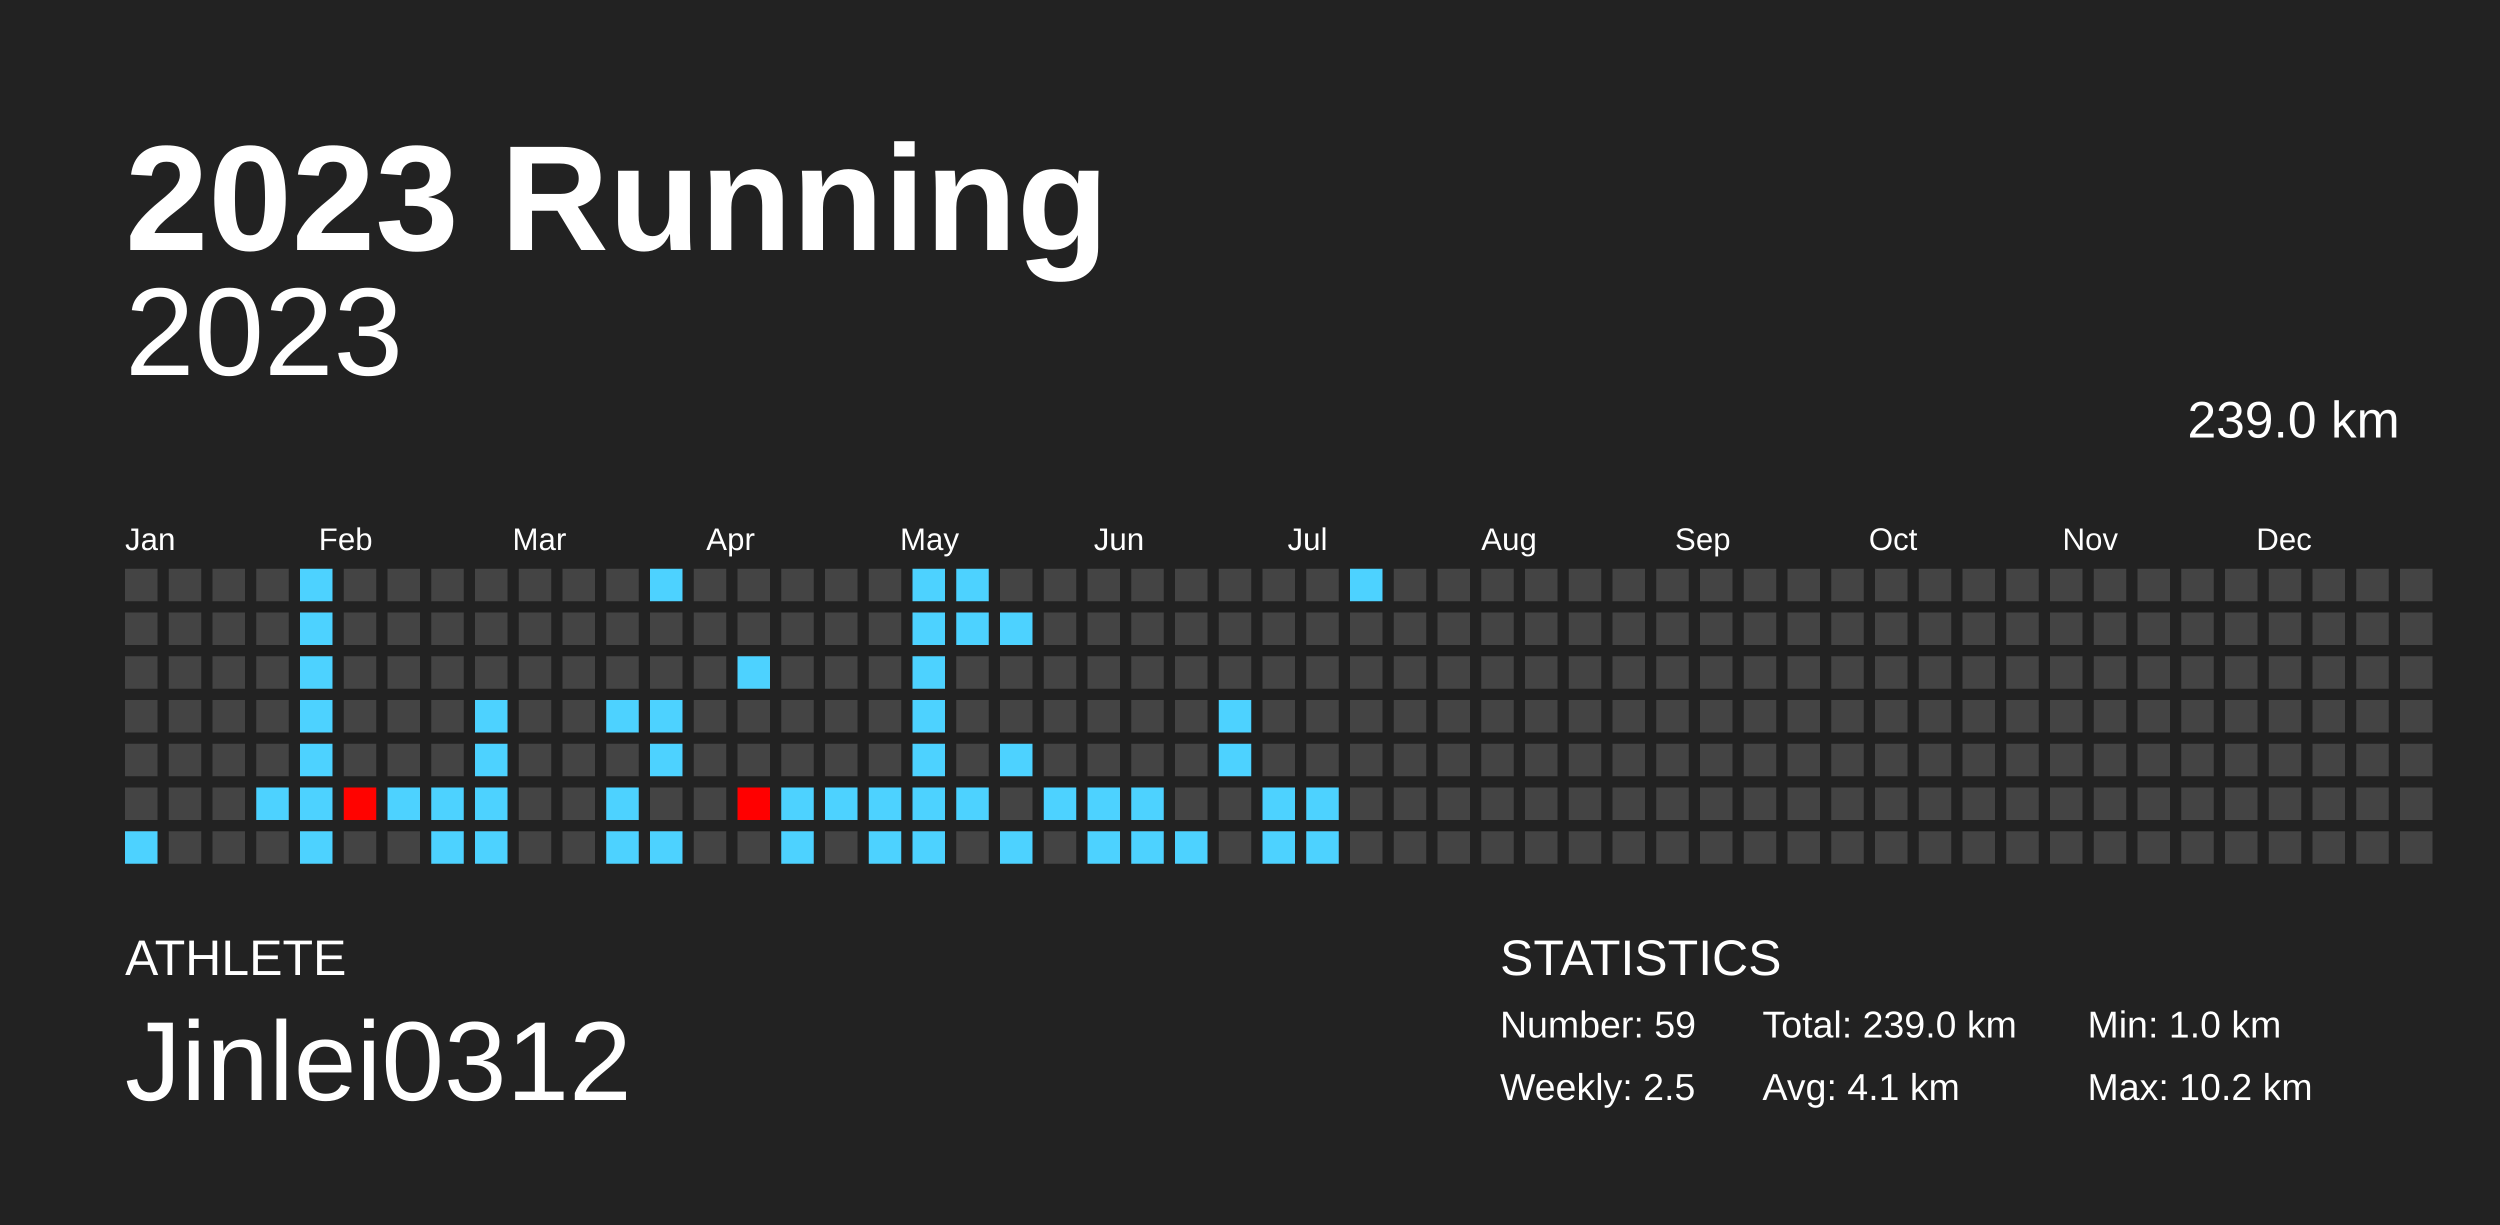
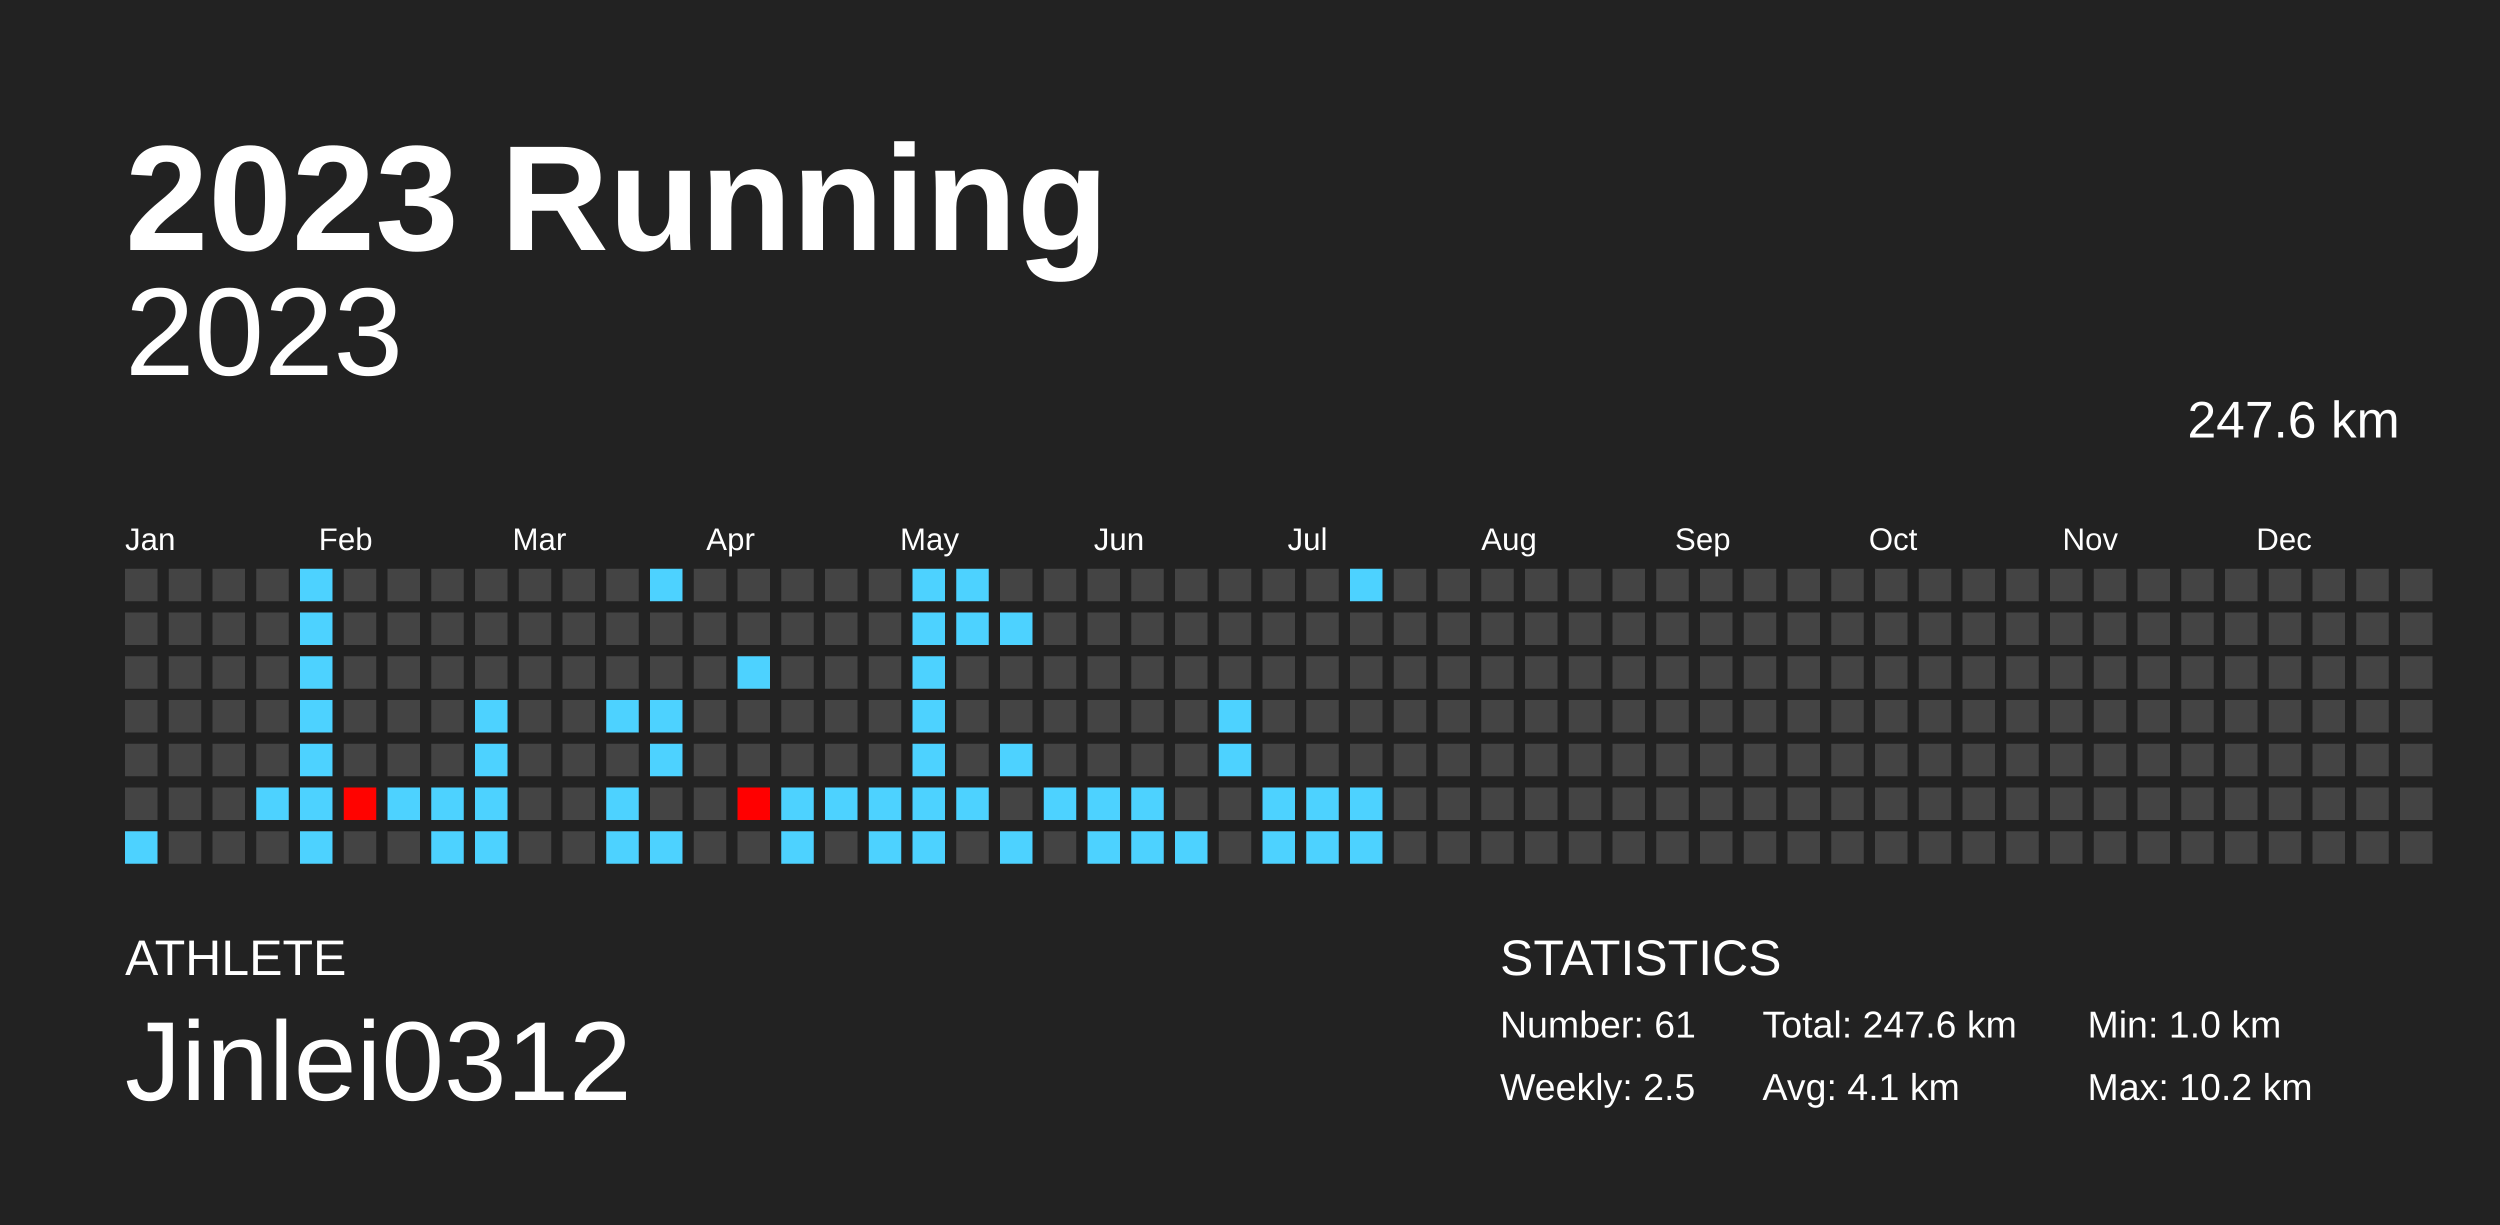
<svg xmlns="http://www.w3.org/2000/svg" baseProfile="full" height="98mm" version="1.1" viewBox="0,0,200,98" width="200mm">
  <defs />
  <rect fill="#222222" height="98" width="200" x="0" y="0" />
  <text fill="#FFFFFF" style="font-size:12px; font-family:Arial; font-weight:bold;" x="10" y="20">2023 Running</text>
  <text fill="#FFFFFF" style="font-size:4px; font-family:Arial" x="10" y="78">ATHLETE</text>
  <text fill="#FFFFFF" style="font-size:9px; font-family:Arial" x="10" y="88">Jinlei0312</text>
  <text fill="#FFFFFF" style="font-size:4px; font-family:Arial" x="120" y="78">STATISTICS</text>
-   <text fill="#FFFFFF" style="font-size:3px; font-family:Arial" x="120" y="83">Number: 59</text>
+   <text fill="#FFFFFF" style="font-size:3px; font-family:Arial" x="120" y="83">Number: 61</text>
  <text fill="#FFFFFF" style="font-size:3px; font-family:Arial" x="120" y="88">Weekly: 2.5</text>
-   <text fill="#FFFFFF" style="font-size:3px; font-family:Arial" x="141" y="83">Total: 239.0 km</text>
+   <text fill="#FFFFFF" style="font-size:3px; font-family:Arial" x="141" y="83">Total: 247.6 km</text>
  <text fill="#FFFFFF" style="font-size:3px; font-family:Arial" x="141" y="88">Avg: 4.1 km</text>
  <text fill="#FFFFFF" style="font-size:3px; font-family:Arial" x="167" y="83">Min: 1.0 km</text>
  <text fill="#FFFFFF" style="font-size:3px; font-family:Arial" x="167" y="88">Max: 10.2 km</text>
  <text alignment-baseline="hanging" fill="#FFFFFF" style="font-size:10.0px; font-family:Arial;" x="10" y="30">2023</text>
-   <text alignment-baseline="hanging" fill="#FFFFFF" style="font-size:4.125px; font-family:Arial;" x="175" y="35">239.0 km</text>
+   <text alignment-baseline="hanging" fill="#FFFFFF" style="font-size:4.125px; font-family:Arial;" x="175" y="35">247.6 km</text>
  <text fill="#FFFFFF" style="font-size:2.5px; font-family:Arial" x="10.0" y="44">Jan</text>
  <text fill="#FFFFFF" style="font-size:2.5px; font-family:Arial" x="25.5" y="44">Feb</text>
  <text fill="#FFFFFF" style="font-size:2.5px; font-family:Arial" x="41.0" y="44">Mar</text>
  <text fill="#FFFFFF" style="font-size:2.5px; font-family:Arial" x="56.5" y="44">Apr</text>
  <text fill="#FFFFFF" style="font-size:2.5px; font-family:Arial" x="72.0" y="44">May</text>
  <text fill="#FFFFFF" style="font-size:2.5px; font-family:Arial" x="87.5" y="44">Jun</text>
  <text fill="#FFFFFF" style="font-size:2.5px; font-family:Arial" x="103.0" y="44">Jul</text>
  <text fill="#FFFFFF" style="font-size:2.5px; font-family:Arial" x="118.5" y="44">Aug</text>
  <text fill="#FFFFFF" style="font-size:2.5px; font-family:Arial" x="134.0" y="44">Sep</text>
  <text fill="#FFFFFF" style="font-size:2.5px; font-family:Arial" x="149.5" y="44">Oct</text>
  <text fill="#FFFFFF" style="font-size:2.5px; font-family:Arial" x="165.0" y="44">Nov</text>
  <text fill="#FFFFFF" style="font-size:2.5px; font-family:Arial" x="180.5" y="44">Dec</text>
  <rect fill="#444444" height="2.6" width="2.6" x="10.0" y="45.5" />
  <rect fill="#444444" height="2.6" width="2.6" x="10.0" y="49.0" />
  <rect fill="#444444" height="2.6" width="2.6" x="10.0" y="52.5" />
  <rect fill="#444444" height="2.6" width="2.6" x="10.0" y="56.0" />
  <rect fill="#444444" height="2.6" width="2.6" x="10.0" y="59.5" />
  <rect fill="#444444" height="2.6" width="2.6" x="10.0" y="63.0" />
  <rect fill="#4dd2ff" height="2.6" width="2.6" x="10.0" y="66.5" />
  <rect fill="#444444" height="2.6" width="2.6" x="13.5" y="45.5" />
  <rect fill="#444444" height="2.6" width="2.6" x="13.5" y="49.0" />
  <rect fill="#444444" height="2.6" width="2.6" x="13.5" y="52.5" />
  <rect fill="#444444" height="2.6" width="2.6" x="13.5" y="56.0" />
  <rect fill="#444444" height="2.6" width="2.6" x="13.5" y="59.5" />
  <rect fill="#444444" height="2.6" width="2.6" x="13.5" y="63.0" />
  <rect fill="#444444" height="2.6" width="2.6" x="13.5" y="66.5" />
  <rect fill="#444444" height="2.6" width="2.6" x="17.0" y="45.5" />
  <rect fill="#444444" height="2.6" width="2.6" x="17.0" y="49.0" />
  <rect fill="#444444" height="2.6" width="2.6" x="17.0" y="52.5" />
  <rect fill="#444444" height="2.6" width="2.6" x="17.0" y="56.0" />
  <rect fill="#444444" height="2.6" width="2.6" x="17.0" y="59.5" />
  <rect fill="#444444" height="2.6" width="2.6" x="17.0" y="63.0" />
  <rect fill="#444444" height="2.6" width="2.6" x="17.0" y="66.5" />
  <rect fill="#444444" height="2.6" width="2.6" x="20.5" y="45.5" />
  <rect fill="#444444" height="2.6" width="2.6" x="20.5" y="49.0" />
  <rect fill="#444444" height="2.6" width="2.6" x="20.5" y="52.5" />
  <rect fill="#444444" height="2.6" width="2.6" x="20.5" y="56.0" />
  <rect fill="#444444" height="2.6" width="2.6" x="20.5" y="59.5" />
  <rect fill="#4dd2ff" height="2.6" width="2.6" x="20.5" y="63.0" />
  <rect fill="#444444" height="2.6" width="2.6" x="20.5" y="66.5" />
  <rect fill="#4dd2ff" height="2.6" width="2.6" x="24.0" y="45.5" />
  <rect fill="#4dd2ff" height="2.6" width="2.6" x="24.0" y="49.0" />
  <rect fill="#4dd2ff" height="2.6" width="2.6" x="24.0" y="52.5" />
  <rect fill="#4dd2ff" height="2.6" width="2.6" x="24.0" y="56.0" />
  <rect fill="#4dd2ff" height="2.6" width="2.6" x="24.0" y="59.5" />
  <rect fill="#4dd2ff" height="2.6" width="2.6" x="24.0" y="63.0" />
  <rect fill="#4dd2ff" height="2.6" width="2.6" x="24.0" y="66.5" />
  <rect fill="#444444" height="2.6" width="2.6" x="27.5" y="45.5" />
  <rect fill="#444444" height="2.6" width="2.6" x="27.5" y="49.0" />
  <rect fill="#444444" height="2.6" width="2.6" x="27.5" y="52.5" />
  <rect fill="#444444" height="2.6" width="2.6" x="27.5" y="56.0" />
  <rect fill="#444444" height="2.6" width="2.6" x="27.5" y="59.5" />
  <rect fill="#ff0300" height="2.6" width="2.6" x="27.5" y="63.0" />
  <rect fill="#444444" height="2.6" width="2.6" x="27.5" y="66.5" />
  <rect fill="#444444" height="2.6" width="2.6" x="31.0" y="45.5" />
  <rect fill="#444444" height="2.6" width="2.6" x="31.0" y="49.0" />
  <rect fill="#444444" height="2.6" width="2.6" x="31.0" y="52.5" />
  <rect fill="#444444" height="2.6" width="2.6" x="31.0" y="56.0" />
  <rect fill="#444444" height="2.6" width="2.6" x="31.0" y="59.5" />
  <rect fill="#4dd2ff" height="2.6" width="2.6" x="31.0" y="63.0" />
  <rect fill="#444444" height="2.6" width="2.6" x="31.0" y="66.5" />
  <rect fill="#444444" height="2.6" width="2.6" x="34.5" y="45.5" />
  <rect fill="#444444" height="2.6" width="2.6" x="34.5" y="49.0" />
  <rect fill="#444444" height="2.6" width="2.6" x="34.5" y="52.5" />
  <rect fill="#444444" height="2.6" width="2.6" x="34.5" y="56.0" />
  <rect fill="#444444" height="2.6" width="2.6" x="34.5" y="59.5" />
  <rect fill="#4dd2ff" height="2.6" width="2.6" x="34.5" y="63.0" />
  <rect fill="#4dd2ff" height="2.6" width="2.6" x="34.5" y="66.5" />
  <rect fill="#444444" height="2.6" width="2.6" x="38.0" y="45.5" />
  <rect fill="#444444" height="2.6" width="2.6" x="38.0" y="49.0" />
  <rect fill="#444444" height="2.6" width="2.6" x="38.0" y="52.5" />
  <rect fill="#4dd2ff" height="2.6" width="2.6" x="38.0" y="56.0" />
  <rect fill="#4dd2ff" height="2.6" width="2.6" x="38.0" y="59.5" />
  <rect fill="#4dd2ff" height="2.6" width="2.6" x="38.0" y="63.0" />
  <rect fill="#4dd2ff" height="2.6" width="2.6" x="38.0" y="66.5" />
  <rect fill="#444444" height="2.6" width="2.6" x="41.5" y="45.5" />
  <rect fill="#444444" height="2.6" width="2.6" x="41.5" y="49.0" />
  <rect fill="#444444" height="2.6" width="2.6" x="41.5" y="52.5" />
  <rect fill="#444444" height="2.6" width="2.6" x="41.5" y="56.0" />
  <rect fill="#444444" height="2.6" width="2.6" x="41.5" y="59.5" />
  <rect fill="#444444" height="2.6" width="2.6" x="41.5" y="63.0" />
  <rect fill="#444444" height="2.6" width="2.6" x="41.5" y="66.5" />
  <rect fill="#444444" height="2.6" width="2.6" x="45.0" y="45.5" />
  <rect fill="#444444" height="2.6" width="2.6" x="45.0" y="49.0" />
  <rect fill="#444444" height="2.6" width="2.6" x="45.0" y="52.5" />
  <rect fill="#444444" height="2.6" width="2.6" x="45.0" y="56.0" />
  <rect fill="#444444" height="2.6" width="2.6" x="45.0" y="59.5" />
  <rect fill="#444444" height="2.6" width="2.6" x="45.0" y="63.0" />
  <rect fill="#444444" height="2.6" width="2.6" x="45.0" y="66.5" />
  <rect fill="#444444" height="2.6" width="2.6" x="48.5" y="45.5" />
  <rect fill="#444444" height="2.6" width="2.6" x="48.5" y="49.0" />
  <rect fill="#444444" height="2.6" width="2.6" x="48.5" y="52.5" />
  <rect fill="#4dd2ff" height="2.6" width="2.6" x="48.5" y="56.0" />
  <rect fill="#444444" height="2.6" width="2.6" x="48.5" y="59.5" />
  <rect fill="#4dd2ff" height="2.6" width="2.6" x="48.5" y="63.0" />
  <rect fill="#4dd2ff" height="2.6" width="2.6" x="48.5" y="66.5" />
  <rect fill="#4dd2ff" height="2.6" width="2.6" x="52.0" y="45.5" />
  <rect fill="#444444" height="2.6" width="2.6" x="52.0" y="49.0" />
  <rect fill="#444444" height="2.6" width="2.6" x="52.0" y="52.5" />
  <rect fill="#4dd2ff" height="2.6" width="2.6" x="52.0" y="56.0" />
  <rect fill="#4dd2ff" height="2.6" width="2.6" x="52.0" y="59.5" />
  <rect fill="#444444" height="2.6" width="2.6" x="52.0" y="63.0" />
  <rect fill="#4dd2ff" height="2.6" width="2.6" x="52.0" y="66.5" />
  <rect fill="#444444" height="2.6" width="2.6" x="55.5" y="45.5" />
  <rect fill="#444444" height="2.6" width="2.6" x="55.5" y="49.0" />
  <rect fill="#444444" height="2.6" width="2.6" x="55.5" y="52.5" />
  <rect fill="#444444" height="2.6" width="2.6" x="55.5" y="56.0" />
  <rect fill="#444444" height="2.6" width="2.6" x="55.5" y="59.5" />
  <rect fill="#444444" height="2.6" width="2.6" x="55.5" y="63.0" />
  <rect fill="#444444" height="2.6" width="2.6" x="55.5" y="66.5" />
  <rect fill="#444444" height="2.6" width="2.6" x="59.0" y="45.5" />
  <rect fill="#444444" height="2.6" width="2.6" x="59.0" y="49.0" />
  <rect fill="#4dd2ff" height="2.6" width="2.6" x="59.0" y="52.5" />
  <rect fill="#444444" height="2.6" width="2.6" x="59.0" y="56.0" />
  <rect fill="#444444" height="2.6" width="2.6" x="59.0" y="59.5" />
  <rect fill="#ff0000" height="2.6" width="2.6" x="59.0" y="63.0" />
  <rect fill="#444444" height="2.6" width="2.6" x="59.0" y="66.5" />
  <rect fill="#444444" height="2.6" width="2.6" x="62.5" y="45.5" />
  <rect fill="#444444" height="2.6" width="2.6" x="62.5" y="49.0" />
  <rect fill="#444444" height="2.6" width="2.6" x="62.5" y="52.5" />
  <rect fill="#444444" height="2.6" width="2.6" x="62.5" y="56.0" />
  <rect fill="#444444" height="2.6" width="2.6" x="62.5" y="59.5" />
  <rect fill="#4dd2ff" height="2.6" width="2.6" x="62.5" y="63.0" />
  <rect fill="#4dd2ff" height="2.6" width="2.6" x="62.5" y="66.5" />
  <rect fill="#444444" height="2.6" width="2.6" x="66.0" y="45.5" />
  <rect fill="#444444" height="2.6" width="2.6" x="66.0" y="49.0" />
  <rect fill="#444444" height="2.6" width="2.6" x="66.0" y="52.5" />
  <rect fill="#444444" height="2.6" width="2.6" x="66.0" y="56.0" />
  <rect fill="#444444" height="2.6" width="2.6" x="66.0" y="59.5" />
  <rect fill="#4dd2ff" height="2.6" width="2.6" x="66.0" y="63.0" />
  <rect fill="#444444" height="2.6" width="2.6" x="66.0" y="66.5" />
  <rect fill="#444444" height="2.6" width="2.6" x="69.5" y="45.5" />
  <rect fill="#444444" height="2.6" width="2.6" x="69.5" y="49.0" />
  <rect fill="#444444" height="2.6" width="2.6" x="69.5" y="52.5" />
  <rect fill="#444444" height="2.6" width="2.6" x="69.5" y="56.0" />
  <rect fill="#444444" height="2.6" width="2.6" x="69.5" y="59.5" />
  <rect fill="#4dd2ff" height="2.6" width="2.6" x="69.5" y="63.0" />
  <rect fill="#4dd2ff" height="2.6" width="2.6" x="69.5" y="66.5" />
  <rect fill="#4dd2ff" height="2.6" width="2.6" x="73.0" y="45.5" />
  <rect fill="#4dd2ff" height="2.6" width="2.6" x="73.0" y="49.0" />
  <rect fill="#4dd2ff" height="2.6" width="2.6" x="73.0" y="52.5" />
  <rect fill="#4dd2ff" height="2.6" width="2.6" x="73.0" y="56.0" />
  <rect fill="#4dd2ff" height="2.6" width="2.6" x="73.0" y="59.5" />
  <rect fill="#4dd2ff" height="2.6" width="2.6" x="73.0" y="63.0" />
  <rect fill="#4dd2ff" height="2.6" width="2.6" x="73.0" y="66.5" />
  <rect fill="#4dd2ff" height="2.6" width="2.6" x="76.5" y="45.5" />
  <rect fill="#4dd2ff" height="2.6" width="2.6" x="76.5" y="49.0" />
  <rect fill="#444444" height="2.6" width="2.6" x="76.5" y="52.5" />
  <rect fill="#444444" height="2.6" width="2.6" x="76.5" y="56.0" />
  <rect fill="#444444" height="2.6" width="2.6" x="76.5" y="59.5" />
  <rect fill="#4dd2ff" height="2.6" width="2.6" x="76.5" y="63.0" />
  <rect fill="#444444" height="2.6" width="2.6" x="76.5" y="66.5" />
  <rect fill="#444444" height="2.6" width="2.6" x="80.0" y="45.5" />
  <rect fill="#4dd2ff" height="2.6" width="2.6" x="80.0" y="49.0" />
  <rect fill="#444444" height="2.6" width="2.6" x="80.0" y="52.5" />
  <rect fill="#444444" height="2.6" width="2.6" x="80.0" y="56.0" />
  <rect fill="#4dd2ff" height="2.6" width="2.6" x="80.0" y="59.5" />
  <rect fill="#444444" height="2.6" width="2.6" x="80.0" y="63.0" />
  <rect fill="#4dd2ff" height="2.6" width="2.6" x="80.0" y="66.5" />
  <rect fill="#444444" height="2.6" width="2.6" x="83.5" y="45.5" />
  <rect fill="#444444" height="2.6" width="2.6" x="83.5" y="49.0" />
  <rect fill="#444444" height="2.6" width="2.6" x="83.5" y="52.5" />
  <rect fill="#444444" height="2.6" width="2.6" x="83.5" y="56.0" />
  <rect fill="#444444" height="2.6" width="2.6" x="83.5" y="59.5" />
  <rect fill="#4dd2ff" height="2.6" width="2.6" x="83.5" y="63.0" />
  <rect fill="#444444" height="2.6" width="2.6" x="83.5" y="66.5" />
  <rect fill="#444444" height="2.6" width="2.6" x="87.0" y="45.5" />
  <rect fill="#444444" height="2.6" width="2.6" x="87.0" y="49.0" />
  <rect fill="#444444" height="2.6" width="2.6" x="87.0" y="52.5" />
  <rect fill="#444444" height="2.6" width="2.6" x="87.0" y="56.0" />
  <rect fill="#444444" height="2.6" width="2.6" x="87.0" y="59.5" />
  <rect fill="#4dd2ff" height="2.6" width="2.6" x="87.0" y="63.0" />
  <rect fill="#4dd2ff" height="2.6" width="2.6" x="87.0" y="66.5" />
  <rect fill="#444444" height="2.6" width="2.6" x="90.5" y="45.5" />
  <rect fill="#444444" height="2.6" width="2.6" x="90.5" y="49.0" />
  <rect fill="#444444" height="2.6" width="2.6" x="90.5" y="52.5" />
  <rect fill="#444444" height="2.6" width="2.6" x="90.5" y="56.0" />
  <rect fill="#444444" height="2.6" width="2.6" x="90.5" y="59.5" />
  <rect fill="#4dd2ff" height="2.6" width="2.6" x="90.5" y="63.0" />
  <rect fill="#4dd2ff" height="2.6" width="2.6" x="90.5" y="66.5" />
  <rect fill="#444444" height="2.6" width="2.6" x="94.0" y="45.5" />
  <rect fill="#444444" height="2.6" width="2.6" x="94.0" y="49.0" />
  <rect fill="#444444" height="2.6" width="2.6" x="94.0" y="52.5" />
  <rect fill="#444444" height="2.6" width="2.6" x="94.0" y="56.0" />
  <rect fill="#444444" height="2.6" width="2.6" x="94.0" y="59.5" />
  <rect fill="#444444" height="2.6" width="2.6" x="94.0" y="63.0" />
  <rect fill="#4dd2ff" height="2.6" width="2.6" x="94.0" y="66.5" />
  <rect fill="#444444" height="2.6" width="2.6" x="97.5" y="45.5" />
  <rect fill="#444444" height="2.6" width="2.6" x="97.5" y="49.0" />
  <rect fill="#444444" height="2.6" width="2.6" x="97.5" y="52.5" />
  <rect fill="#4dd2ff" height="2.6" width="2.6" x="97.5" y="56.0" />
  <rect fill="#4dd2ff" height="2.6" width="2.6" x="97.5" y="59.5" />
  <rect fill="#444444" height="2.6" width="2.6" x="97.5" y="63.0" />
  <rect fill="#444444" height="2.6" width="2.6" x="97.5" y="66.5" />
  <rect fill="#444444" height="2.6" width="2.6" x="101.0" y="45.5" />
  <rect fill="#444444" height="2.6" width="2.6" x="101.0" y="49.0" />
  <rect fill="#444444" height="2.6" width="2.6" x="101.0" y="52.5" />
  <rect fill="#444444" height="2.6" width="2.6" x="101.0" y="56.0" />
  <rect fill="#444444" height="2.6" width="2.6" x="101.0" y="59.5" />
  <rect fill="#4dd2ff" height="2.6" width="2.6" x="101.0" y="63.0" />
  <rect fill="#4dd2ff" height="2.6" width="2.6" x="101.0" y="66.5" />
  <rect fill="#444444" height="2.6" width="2.6" x="104.5" y="45.5" />
  <rect fill="#444444" height="2.6" width="2.6" x="104.5" y="49.0" />
  <rect fill="#444444" height="2.6" width="2.6" x="104.5" y="52.5" />
  <rect fill="#444444" height="2.6" width="2.6" x="104.5" y="56.0" />
  <rect fill="#444444" height="2.6" width="2.6" x="104.5" y="59.5" />
  <rect fill="#4dd2ff" height="2.6" width="2.6" x="104.5" y="63.0" />
  <rect fill="#4dd2ff" height="2.6" width="2.6" x="104.5" y="66.5" />
  <rect fill="#4dd2ff" height="2.6" width="2.6" x="108.0" y="45.5" />
  <rect fill="#444444" height="2.6" width="2.6" x="108.0" y="49.0" />
  <rect fill="#444444" height="2.6" width="2.6" x="108.0" y="52.5" />
  <rect fill="#444444" height="2.6" width="2.6" x="108.0" y="56.0" />
  <rect fill="#444444" height="2.6" width="2.6" x="108.0" y="59.5" />
-   <rect fill="#444444" height="2.6" width="2.6" x="108.0" y="63.0" />
-   <rect fill="#444444" height="2.6" width="2.6" x="108.0" y="66.5" />
+   <rect fill="#4dd2ff" height="2.6" width="2.6" x="108.0" y="63.0" />
+   <rect fill="#4dd2ff" height="2.6" width="2.6" x="108.0" y="66.5" />
  <rect fill="#444444" height="2.6" width="2.6" x="111.5" y="45.5" />
  <rect fill="#444444" height="2.6" width="2.6" x="111.5" y="49.0" />
  <rect fill="#444444" height="2.6" width="2.6" x="111.5" y="52.5" />
  <rect fill="#444444" height="2.6" width="2.6" x="111.5" y="56.0" />
  <rect fill="#444444" height="2.6" width="2.6" x="111.5" y="59.5" />
  <rect fill="#444444" height="2.6" width="2.6" x="111.5" y="63.0" />
  <rect fill="#444444" height="2.6" width="2.6" x="111.5" y="66.5" />
  <rect fill="#444444" height="2.6" width="2.6" x="115.0" y="45.5" />
  <rect fill="#444444" height="2.6" width="2.6" x="115.0" y="49.0" />
  <rect fill="#444444" height="2.6" width="2.6" x="115.0" y="52.5" />
  <rect fill="#444444" height="2.6" width="2.6" x="115.0" y="56.0" />
  <rect fill="#444444" height="2.6" width="2.6" x="115.0" y="59.5" />
  <rect fill="#444444" height="2.6" width="2.6" x="115.0" y="63.0" />
  <rect fill="#444444" height="2.6" width="2.6" x="115.0" y="66.5" />
  <rect fill="#444444" height="2.6" width="2.6" x="118.5" y="45.5" />
  <rect fill="#444444" height="2.6" width="2.6" x="118.5" y="49.0" />
  <rect fill="#444444" height="2.6" width="2.6" x="118.5" y="52.5" />
  <rect fill="#444444" height="2.6" width="2.6" x="118.5" y="56.0" />
  <rect fill="#444444" height="2.6" width="2.6" x="118.5" y="59.5" />
  <rect fill="#444444" height="2.6" width="2.6" x="118.5" y="63.0" />
  <rect fill="#444444" height="2.6" width="2.6" x="118.5" y="66.5" />
  <rect fill="#444444" height="2.6" width="2.6" x="122.0" y="45.5" />
  <rect fill="#444444" height="2.6" width="2.6" x="122.0" y="49.0" />
  <rect fill="#444444" height="2.6" width="2.6" x="122.0" y="52.5" />
  <rect fill="#444444" height="2.6" width="2.6" x="122.0" y="56.0" />
  <rect fill="#444444" height="2.6" width="2.6" x="122.0" y="59.5" />
  <rect fill="#444444" height="2.6" width="2.6" x="122.0" y="63.0" />
  <rect fill="#444444" height="2.6" width="2.6" x="122.0" y="66.5" />
  <rect fill="#444444" height="2.6" width="2.6" x="125.5" y="45.5" />
  <rect fill="#444444" height="2.6" width="2.6" x="125.5" y="49.0" />
  <rect fill="#444444" height="2.6" width="2.6" x="125.5" y="52.5" />
  <rect fill="#444444" height="2.6" width="2.6" x="125.5" y="56.0" />
  <rect fill="#444444" height="2.6" width="2.6" x="125.5" y="59.5" />
  <rect fill="#444444" height="2.6" width="2.6" x="125.5" y="63.0" />
  <rect fill="#444444" height="2.6" width="2.6" x="125.5" y="66.5" />
  <rect fill="#444444" height="2.6" width="2.6" x="129.0" y="45.5" />
  <rect fill="#444444" height="2.6" width="2.6" x="129.0" y="49.0" />
  <rect fill="#444444" height="2.6" width="2.6" x="129.0" y="52.5" />
  <rect fill="#444444" height="2.6" width="2.6" x="129.0" y="56.0" />
  <rect fill="#444444" height="2.6" width="2.6" x="129.0" y="59.5" />
  <rect fill="#444444" height="2.6" width="2.6" x="129.0" y="63.0" />
  <rect fill="#444444" height="2.6" width="2.6" x="129.0" y="66.5" />
  <rect fill="#444444" height="2.6" width="2.6" x="132.5" y="45.5" />
  <rect fill="#444444" height="2.6" width="2.6" x="132.5" y="49.0" />
  <rect fill="#444444" height="2.6" width="2.6" x="132.5" y="52.5" />
  <rect fill="#444444" height="2.6" width="2.6" x="132.5" y="56.0" />
  <rect fill="#444444" height="2.6" width="2.6" x="132.5" y="59.5" />
  <rect fill="#444444" height="2.6" width="2.6" x="132.5" y="63.0" />
  <rect fill="#444444" height="2.6" width="2.6" x="132.5" y="66.5" />
  <rect fill="#444444" height="2.6" width="2.6" x="136.0" y="45.5" />
  <rect fill="#444444" height="2.6" width="2.6" x="136.0" y="49.0" />
  <rect fill="#444444" height="2.6" width="2.6" x="136.0" y="52.5" />
  <rect fill="#444444" height="2.6" width="2.6" x="136.0" y="56.0" />
  <rect fill="#444444" height="2.6" width="2.6" x="136.0" y="59.5" />
  <rect fill="#444444" height="2.6" width="2.6" x="136.0" y="63.0" />
  <rect fill="#444444" height="2.6" width="2.6" x="136.0" y="66.5" />
  <rect fill="#444444" height="2.6" width="2.6" x="139.5" y="45.5" />
  <rect fill="#444444" height="2.6" width="2.6" x="139.5" y="49.0" />
  <rect fill="#444444" height="2.6" width="2.6" x="139.5" y="52.5" />
  <rect fill="#444444" height="2.6" width="2.6" x="139.5" y="56.0" />
  <rect fill="#444444" height="2.6" width="2.6" x="139.5" y="59.5" />
  <rect fill="#444444" height="2.6" width="2.6" x="139.5" y="63.0" />
  <rect fill="#444444" height="2.6" width="2.6" x="139.5" y="66.5" />
  <rect fill="#444444" height="2.6" width="2.6" x="143.0" y="45.5" />
  <rect fill="#444444" height="2.6" width="2.6" x="143.0" y="49.0" />
  <rect fill="#444444" height="2.6" width="2.6" x="143.0" y="52.5" />
  <rect fill="#444444" height="2.6" width="2.6" x="143.0" y="56.0" />
  <rect fill="#444444" height="2.6" width="2.6" x="143.0" y="59.5" />
  <rect fill="#444444" height="2.6" width="2.6" x="143.0" y="63.0" />
  <rect fill="#444444" height="2.6" width="2.6" x="143.0" y="66.5" />
  <rect fill="#444444" height="2.6" width="2.6" x="146.5" y="45.5" />
  <rect fill="#444444" height="2.6" width="2.6" x="146.5" y="49.0" />
  <rect fill="#444444" height="2.6" width="2.6" x="146.5" y="52.5" />
  <rect fill="#444444" height="2.6" width="2.6" x="146.5" y="56.0" />
  <rect fill="#444444" height="2.6" width="2.6" x="146.5" y="59.5" />
  <rect fill="#444444" height="2.6" width="2.6" x="146.5" y="63.0" />
  <rect fill="#444444" height="2.6" width="2.6" x="146.5" y="66.5" />
  <rect fill="#444444" height="2.6" width="2.6" x="150.0" y="45.5" />
  <rect fill="#444444" height="2.6" width="2.6" x="150.0" y="49.0" />
  <rect fill="#444444" height="2.6" width="2.6" x="150.0" y="52.5" />
  <rect fill="#444444" height="2.6" width="2.6" x="150.0" y="56.0" />
  <rect fill="#444444" height="2.6" width="2.6" x="150.0" y="59.5" />
  <rect fill="#444444" height="2.6" width="2.6" x="150.0" y="63.0" />
  <rect fill="#444444" height="2.6" width="2.6" x="150.0" y="66.5" />
  <rect fill="#444444" height="2.6" width="2.6" x="153.5" y="45.5" />
  <rect fill="#444444" height="2.6" width="2.6" x="153.5" y="49.0" />
  <rect fill="#444444" height="2.6" width="2.6" x="153.5" y="52.5" />
  <rect fill="#444444" height="2.6" width="2.6" x="153.5" y="56.0" />
  <rect fill="#444444" height="2.6" width="2.6" x="153.5" y="59.5" />
  <rect fill="#444444" height="2.6" width="2.6" x="153.5" y="63.0" />
  <rect fill="#444444" height="2.6" width="2.6" x="153.5" y="66.5" />
  <rect fill="#444444" height="2.6" width="2.6" x="157.0" y="45.5" />
  <rect fill="#444444" height="2.6" width="2.6" x="157.0" y="49.0" />
  <rect fill="#444444" height="2.6" width="2.6" x="157.0" y="52.5" />
  <rect fill="#444444" height="2.6" width="2.6" x="157.0" y="56.0" />
  <rect fill="#444444" height="2.6" width="2.6" x="157.0" y="59.5" />
  <rect fill="#444444" height="2.6" width="2.6" x="157.0" y="63.0" />
  <rect fill="#444444" height="2.6" width="2.6" x="157.0" y="66.5" />
  <rect fill="#444444" height="2.6" width="2.6" x="160.5" y="45.5" />
  <rect fill="#444444" height="2.6" width="2.6" x="160.5" y="49.0" />
  <rect fill="#444444" height="2.6" width="2.6" x="160.5" y="52.5" />
  <rect fill="#444444" height="2.6" width="2.6" x="160.5" y="56.0" />
  <rect fill="#444444" height="2.6" width="2.6" x="160.5" y="59.5" />
  <rect fill="#444444" height="2.6" width="2.6" x="160.5" y="63.0" />
  <rect fill="#444444" height="2.6" width="2.6" x="160.5" y="66.5" />
  <rect fill="#444444" height="2.6" width="2.6" x="164.0" y="45.5" />
  <rect fill="#444444" height="2.6" width="2.6" x="164.0" y="49.0" />
  <rect fill="#444444" height="2.6" width="2.6" x="164.0" y="52.5" />
  <rect fill="#444444" height="2.6" width="2.6" x="164.0" y="56.0" />
  <rect fill="#444444" height="2.6" width="2.6" x="164.0" y="59.5" />
  <rect fill="#444444" height="2.6" width="2.6" x="164.0" y="63.0" />
  <rect fill="#444444" height="2.6" width="2.6" x="164.0" y="66.5" />
  <rect fill="#444444" height="2.6" width="2.6" x="167.5" y="45.5" />
  <rect fill="#444444" height="2.6" width="2.6" x="167.5" y="49.0" />
  <rect fill="#444444" height="2.6" width="2.6" x="167.5" y="52.5" />
  <rect fill="#444444" height="2.6" width="2.6" x="167.5" y="56.0" />
  <rect fill="#444444" height="2.6" width="2.6" x="167.5" y="59.5" />
  <rect fill="#444444" height="2.6" width="2.6" x="167.5" y="63.0" />
  <rect fill="#444444" height="2.6" width="2.6" x="167.5" y="66.5" />
  <rect fill="#444444" height="2.6" width="2.6" x="171.0" y="45.5" />
  <rect fill="#444444" height="2.6" width="2.6" x="171.0" y="49.0" />
  <rect fill="#444444" height="2.6" width="2.6" x="171.0" y="52.5" />
  <rect fill="#444444" height="2.6" width="2.6" x="171.0" y="56.0" />
  <rect fill="#444444" height="2.6" width="2.6" x="171.0" y="59.5" />
  <rect fill="#444444" height="2.6" width="2.6" x="171.0" y="63.0" />
  <rect fill="#444444" height="2.6" width="2.6" x="171.0" y="66.5" />
  <rect fill="#444444" height="2.6" width="2.6" x="174.5" y="45.5" />
  <rect fill="#444444" height="2.6" width="2.6" x="174.5" y="49.0" />
  <rect fill="#444444" height="2.6" width="2.6" x="174.5" y="52.5" />
  <rect fill="#444444" height="2.6" width="2.6" x="174.5" y="56.0" />
  <rect fill="#444444" height="2.6" width="2.6" x="174.5" y="59.5" />
  <rect fill="#444444" height="2.6" width="2.6" x="174.5" y="63.0" />
  <rect fill="#444444" height="2.6" width="2.6" x="174.5" y="66.5" />
  <rect fill="#444444" height="2.6" width="2.6" x="178.0" y="45.5" />
  <rect fill="#444444" height="2.6" width="2.6" x="178.0" y="49.0" />
  <rect fill="#444444" height="2.6" width="2.6" x="178.0" y="52.5" />
  <rect fill="#444444" height="2.6" width="2.6" x="178.0" y="56.0" />
  <rect fill="#444444" height="2.6" width="2.6" x="178.0" y="59.5" />
  <rect fill="#444444" height="2.6" width="2.6" x="178.0" y="63.0" />
  <rect fill="#444444" height="2.6" width="2.6" x="178.0" y="66.5" />
  <rect fill="#444444" height="2.6" width="2.6" x="181.5" y="45.5" />
  <rect fill="#444444" height="2.6" width="2.6" x="181.5" y="49.0" />
  <rect fill="#444444" height="2.6" width="2.6" x="181.5" y="52.5" />
  <rect fill="#444444" height="2.6" width="2.6" x="181.5" y="56.0" />
  <rect fill="#444444" height="2.6" width="2.6" x="181.5" y="59.5" />
  <rect fill="#444444" height="2.6" width="2.6" x="181.5" y="63.0" />
  <rect fill="#444444" height="2.6" width="2.6" x="181.5" y="66.5" />
  <rect fill="#444444" height="2.6" width="2.6" x="185.0" y="45.5" />
  <rect fill="#444444" height="2.6" width="2.6" x="185.0" y="49.0" />
  <rect fill="#444444" height="2.6" width="2.6" x="185.0" y="52.5" />
  <rect fill="#444444" height="2.6" width="2.6" x="185.0" y="56.0" />
  <rect fill="#444444" height="2.6" width="2.6" x="185.0" y="59.5" />
  <rect fill="#444444" height="2.6" width="2.6" x="185.0" y="63.0" />
  <rect fill="#444444" height="2.6" width="2.6" x="185.0" y="66.5" />
  <rect fill="#444444" height="2.6" width="2.6" x="188.5" y="45.5" />
  <rect fill="#444444" height="2.6" width="2.6" x="188.5" y="49.0" />
  <rect fill="#444444" height="2.6" width="2.6" x="188.5" y="52.5" />
  <rect fill="#444444" height="2.6" width="2.6" x="188.5" y="56.0" />
  <rect fill="#444444" height="2.6" width="2.6" x="188.5" y="59.5" />
  <rect fill="#444444" height="2.6" width="2.6" x="188.5" y="63.0" />
  <rect fill="#444444" height="2.6" width="2.6" x="188.5" y="66.5" />
  <rect fill="#444444" height="2.6" width="2.6" x="192.0" y="45.5" />
  <rect fill="#444444" height="2.6" width="2.6" x="192.0" y="49.0" />
  <rect fill="#444444" height="2.6" width="2.6" x="192.0" y="52.5" />
  <rect fill="#444444" height="2.6" width="2.6" x="192.0" y="56.0" />
  <rect fill="#444444" height="2.6" width="2.6" x="192.0" y="59.5" />
  <rect fill="#444444" height="2.6" width="2.6" x="192.0" y="63.0" />
  <rect fill="#444444" height="2.6" width="2.6" x="192.0" y="66.5" />
</svg>
